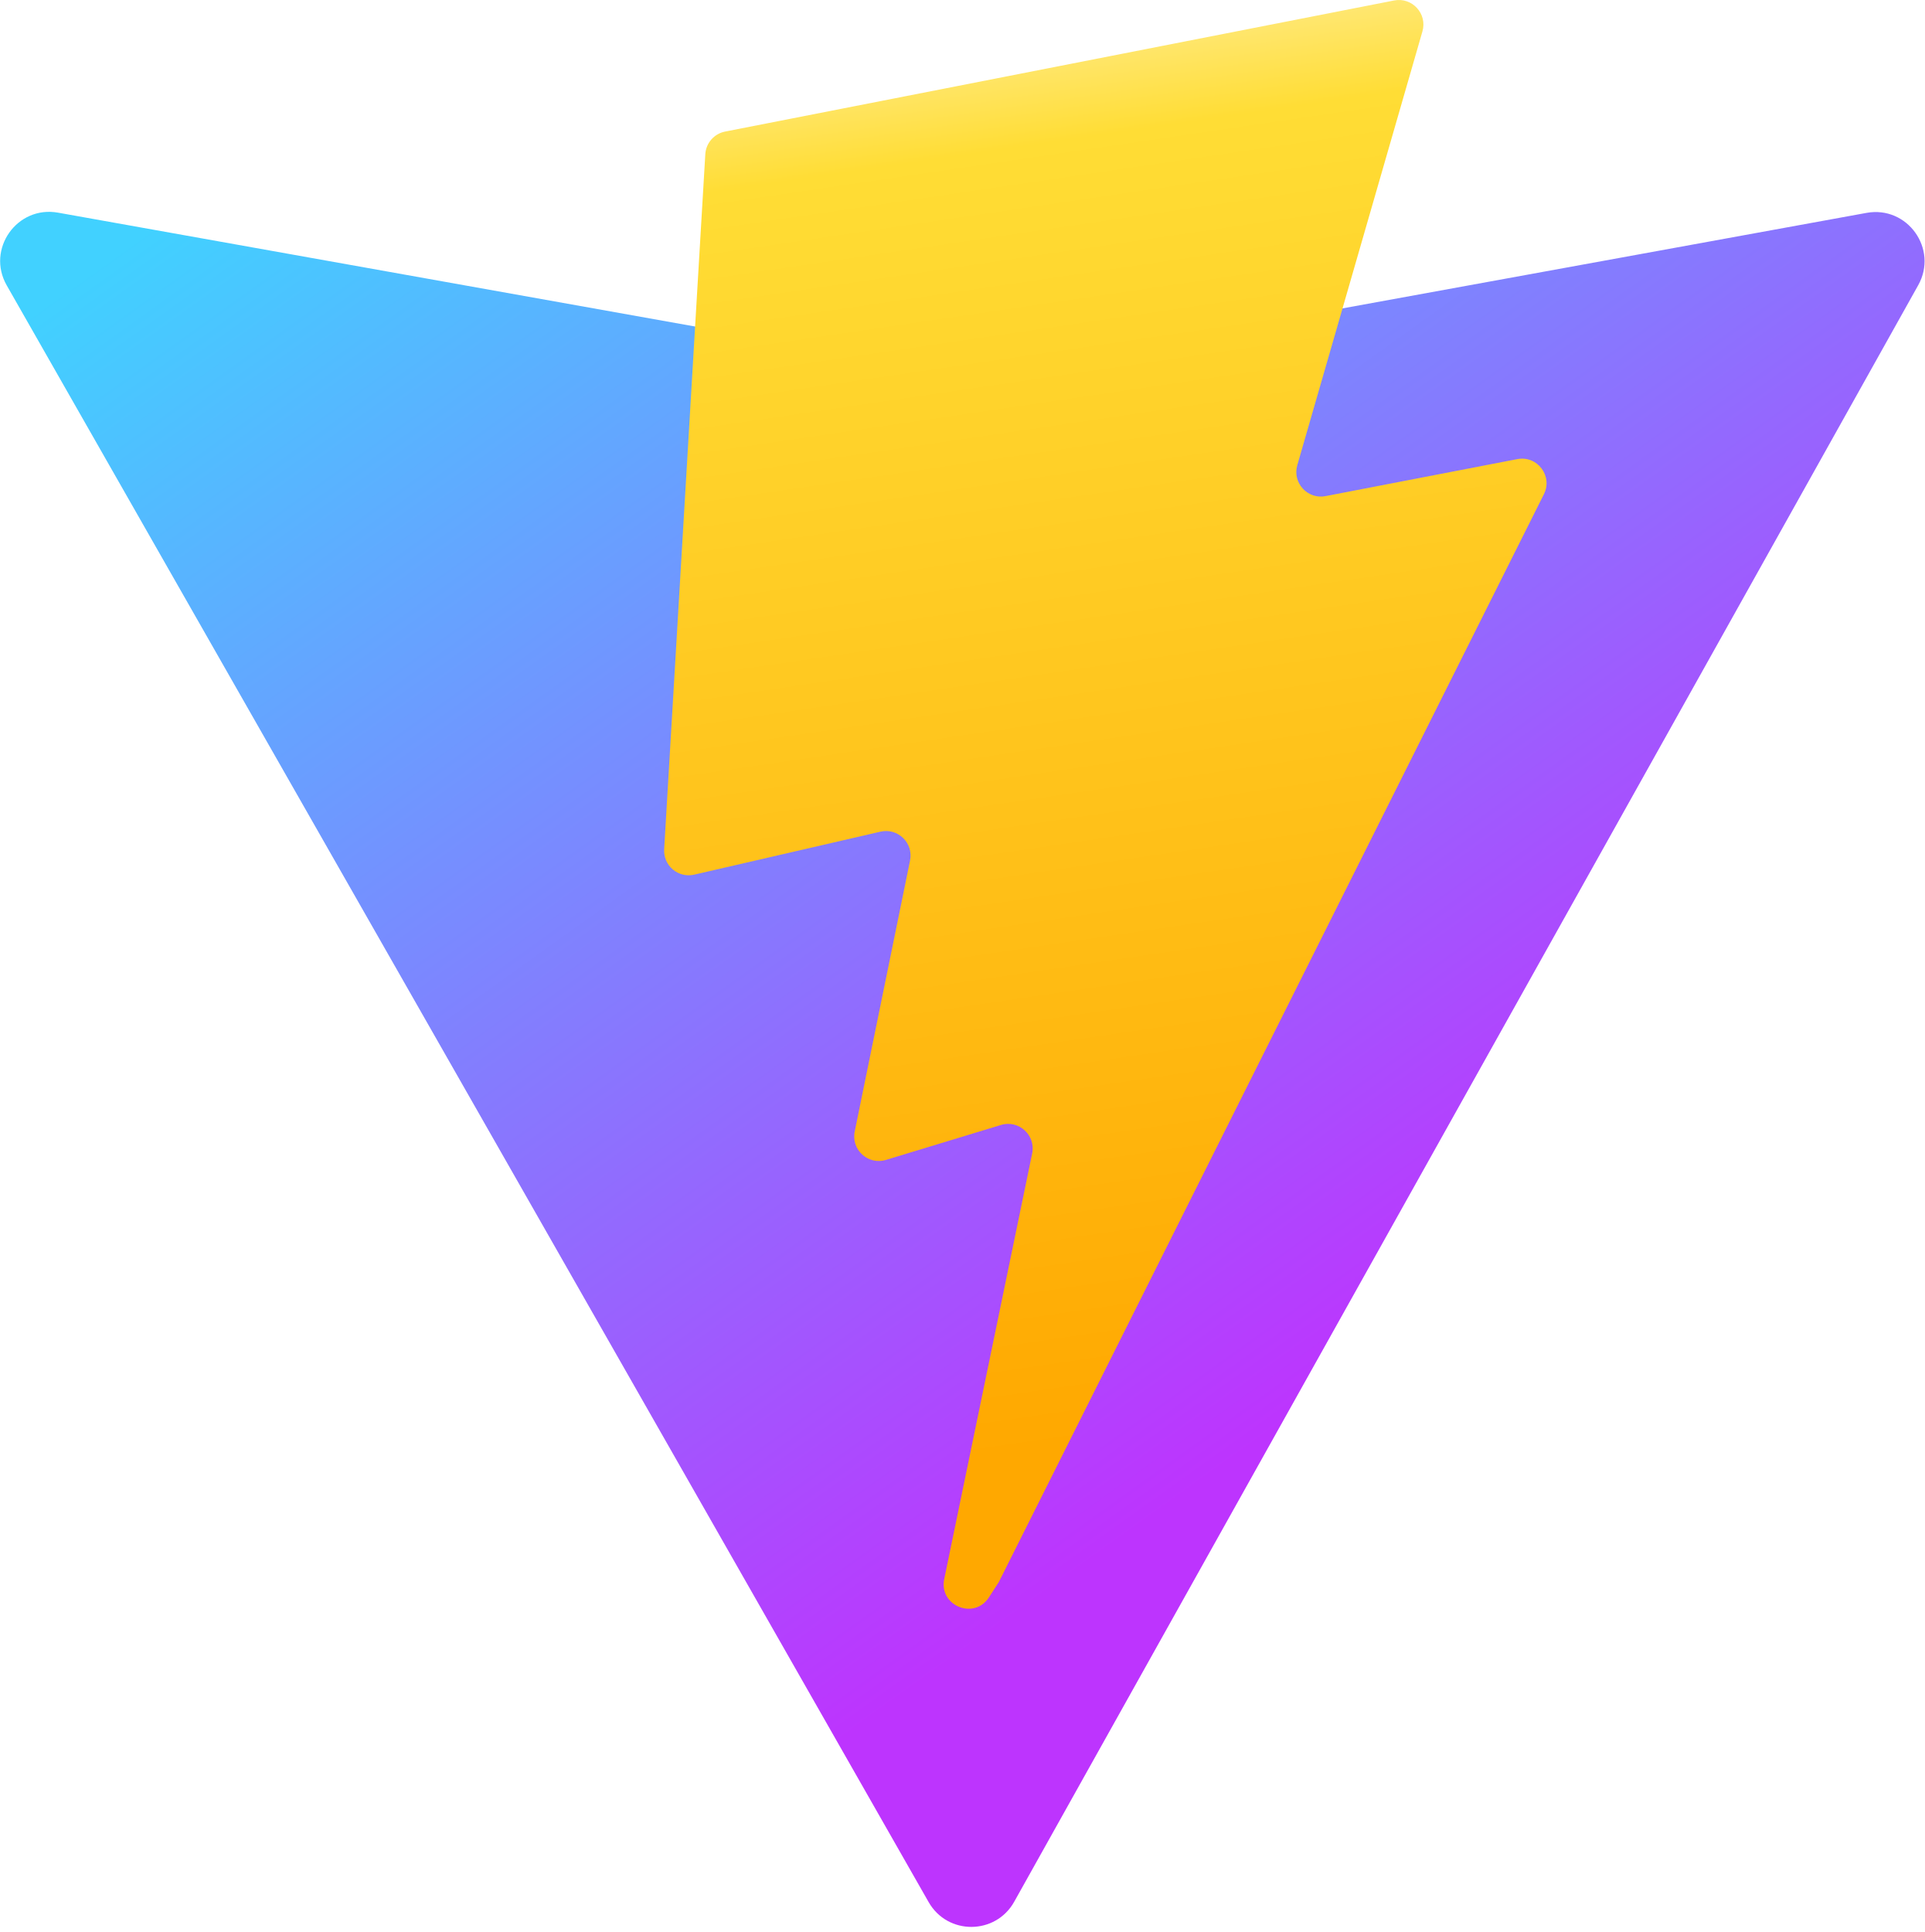
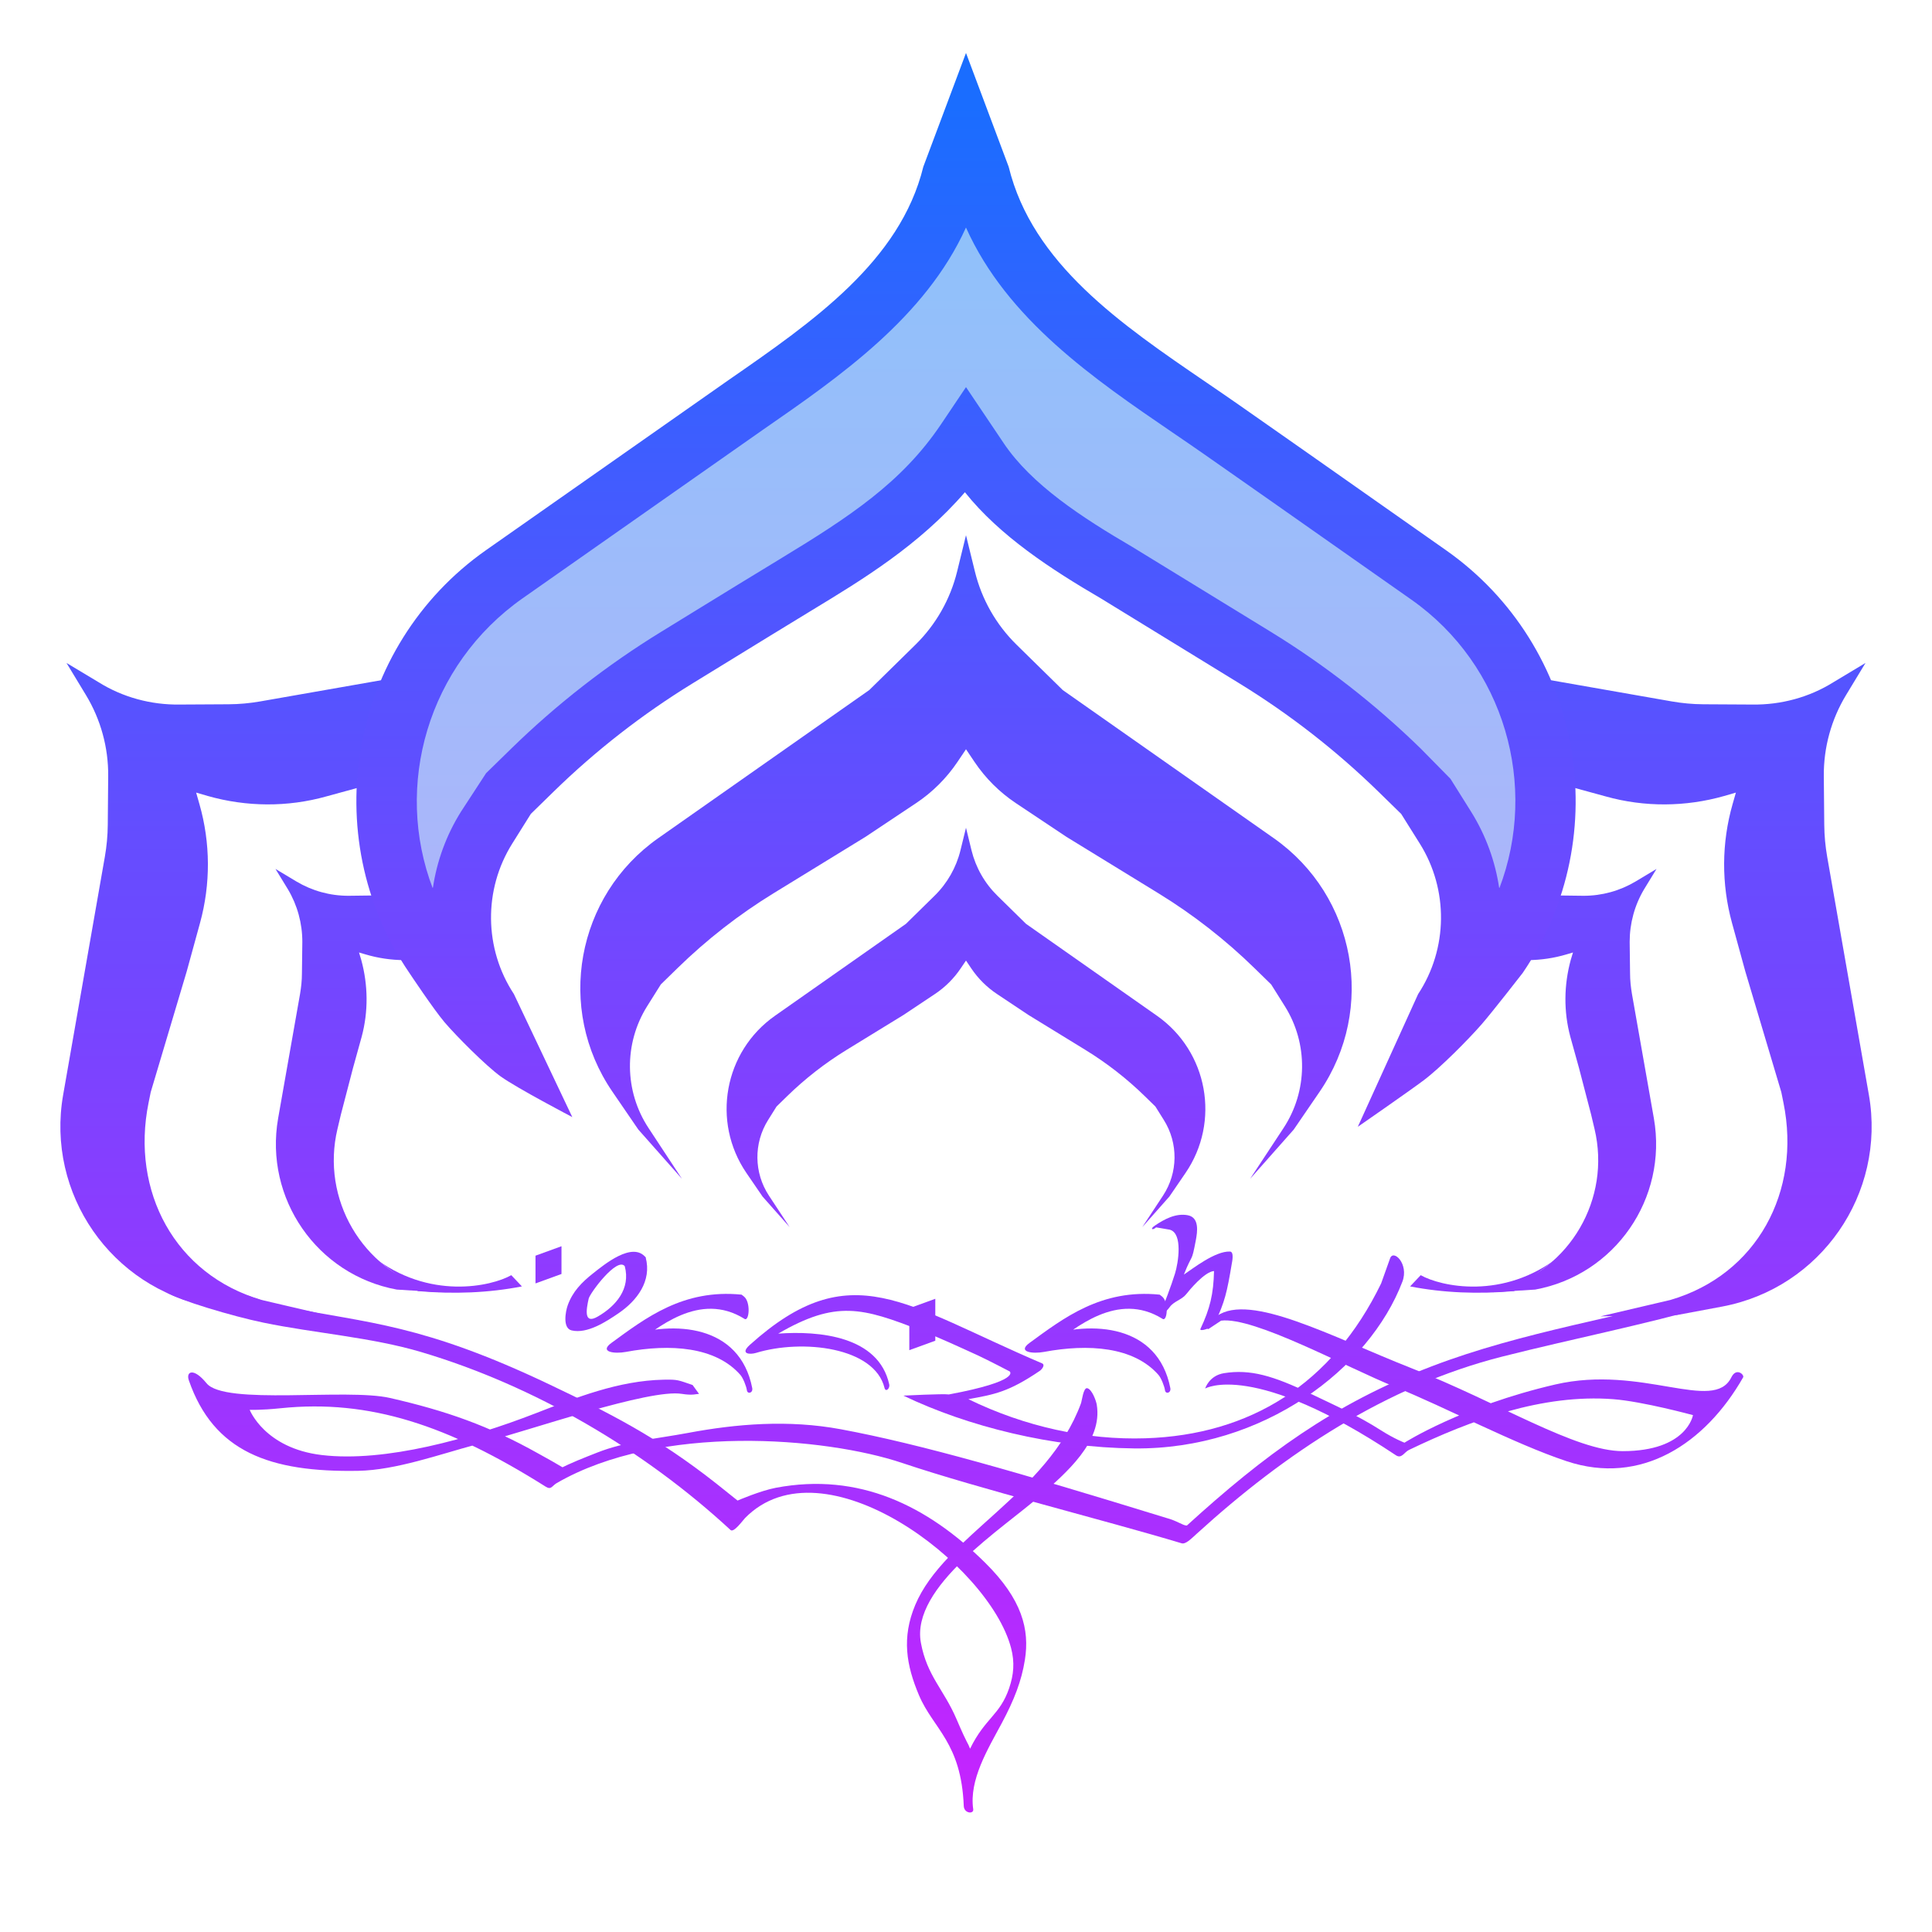
- <svg xmlns="http://www.w3.org/2000/svg" aria-hidden="true" role="img" class="iconify iconify--logos" width="31.88" height="32" preserveAspectRatio="xMidYMid meet" viewBox="0 0 256 257">
-   <defs>
-     <linearGradient id="IconifyId1813088fe1fbc01fb466" x1="-.828%" x2="57.636%" y1="7.652%" y2="78.411%">
-       <stop offset="0%" stop-color="#41D1FF" />
-       <stop offset="100%" stop-color="#BD34FE" />
+ <svg xmlns="http://www.w3.org/2000/svg" x="0px" y="0px" width="64" height="64" viewBox="0 0 64 64">
+   <linearGradient id="nFpCbXqqIBwUHrVRTC434a_lv2Y3x71H9lh_gr1" x1="8.875" x2="8.875" y1="3.323" y2="60.572" gradientUnits="userSpaceOnUse">
+     <stop offset="0" stop-color="#1a6dff" />
+     <stop offset="1" stop-color="#c822ff" />
+   </linearGradient>
+   <path fill="url(#nFpCbXqqIBwUHrVRTC434a_lv2Y3x71H9lh_gr1)" d="M8.617,23.236c-0.345,0.06-0.694,0.092-1.043,0.094l-1.628,0.009 c-0.939,0.013-1.878-0.238-2.679-0.739l-1.064-0.639l0.008,0.008l-0.007-0.006l0.641,1.058c0.492,0.811,0.748,1.743,0.739,2.691 L3.57,27.325c-0.003,0.355-0.036,0.708-0.097,1.058l-1.381,7.885c-0.573,3.275,1.593,6.401,4.861,7.014l1.495,0.28l2.538,0.044 l-2.318-0.543c-2.872-0.839-4.341-3.597-3.747-6.53l0.072-0.355l1.192-3.998l0.442-1.609c0.353-1.288,0.347-2.648-0.02-3.932 l-0.109-0.381l-0.004-0.005l0.002,0.002l0.388,0.113c1.277,0.363,2.642,0.376,3.931,0.013l1.602-0.438l2.504-0.739l0.826-3.218 L8.617,23.236z" />
+   <linearGradient id="nFpCbXqqIBwUHrVRTC434b_lv2Y3x71H9lh_gr2" x1="55.125" x2="55.125" y1="3.323" y2="60.572" gradientUnits="userSpaceOnUse">
+     <stop offset="0" stop-color="#1a6dff" />
+     <stop offset="1" stop-color="#c822ff" />
+   </linearGradient>
+   <path fill="url(#nFpCbXqqIBwUHrVRTC434b_lv2Y3x71H9lh_gr2)" d="M55.383,23.236c0.345,0.06,0.694,0.092,1.043,0.094l1.628,0.009 c0.939,0.013,1.878-0.238,2.679-0.739l1.064-0.639l-0.008,0.008l0.007-0.006l-0.641,1.058c-0.492,0.811-0.748,1.743-0.739,2.691 l0.015,1.613c0.003,0.355,0.036,0.708,0.097,1.058l1.381,7.885c0.573,3.275-1.593,6.401-4.861,7.014l-1.495,0.28l-2.538,0.044 l2.318-0.543c2.872-0.839,4.341-3.597,3.747-6.53l-0.072-0.355l-1.192-3.998l-0.442-1.609c-0.353-1.288-0.347-2.648,0.02-3.932 l0.109-0.381l0.004-0.005l-0.002,0.002l-0.388,0.113c-1.277,0.363-2.642,0.376-3.931,0.013l-1.602-0.438l-2.504-0.739l-0.826-3.218 L55.383,23.236z" />
+   <linearGradient id="nFpCbXqqIBwUHrVRTC434c_lv2Y3x71H9lh_gr3" x1="32" x2="32" y1="3.323" y2="60.572" gradientUnits="userSpaceOnUse">
+     <stop offset="0" stop-color="#8ac3fa" />
+     <stop offset="1" stop-color="#d3a6f9" />
+   </linearGradient>
+   <path fill="url(#nFpCbXqqIBwUHrVRTC434c_lv2Y3x71H9lh_gr3)" d="M47.325,19.045L36.819,11.67l-2.302-2.26c-1.017-0.999-1.736-2.261-2.075-3.646L32,3.958 l-0.442,1.806c-0.339,1.385-1.058,2.647-2.075,3.646l-2.302,2.26l-10.506,7.375c-4.091,2.871-5.111,8.499-2.289,12.623l1.291,1.887 l2.174,2.455l-1.664-2.528c-1.208-1.835-1.234-4.207-0.067-6.069L16.8,26.33l0.83-0.811c1.453-1.419,3.06-2.671,4.791-3.733 l4.572-2.805l2.519-1.68c0.816-0.544,1.518-1.243,2.066-2.058L32,14.616l0.423,0.628c0.548,0.814,1.25,1.513,2.066,2.058l2.519,1.68 l4.572,2.805c1.731,1.062,3.338,2.314,4.791,3.733l0.83,0.811l0.679,1.083c1.167,1.862,1.141,4.233-0.067,6.069l-1.664,2.528 l2.174-2.455l1.291-1.887C52.436,27.544,51.415,21.917,47.325,19.045z" />
+   <linearGradient id="nFpCbXqqIBwUHrVRTC434d_lv2Y3x71H9lh_gr4" x1="18.17" x2="18.17" y1="3.323" y2="60.572" gradientUnits="userSpaceOnUse">
+     <stop offset="0" stop-color="#1a6dff" />
+     <stop offset="1" stop-color="#c822ff" />
+   </linearGradient>
+   <polygon fill="url(#nFpCbXqqIBwUHrVRTC434d_lv2Y3x71H9lh_gr4)" points="18.6,41.283 17.739,41.596 17.739,42.515 18.6,42.202" />
+   <linearGradient id="nFpCbXqqIBwUHrVRTC434e_lv2Y3x71H9lh_gr5" x1="30.552" x2="30.552" y1="3.323" y2="60.572" gradientUnits="userSpaceOnUse">
+     <stop offset="0" stop-color="#1a6dff" />
+     <stop offset="1" stop-color="#c822ff" />
+   </linearGradient>
+   <polygon fill="url(#nFpCbXqqIBwUHrVRTC434e_lv2Y3x71H9lh_gr5)" points="30.983,43.024 30.122,43.337 30.122,44.726 30.983,44.413" />
+   <linearGradient id="nFpCbXqqIBwUHrVRTC434f_lv2Y3x71H9lh_gr6" x1="20.934" x2="20.934" y1="3.323" y2="60.572" gradientUnits="userSpaceOnUse">
+     <stop offset="0" stop-color="#1a6dff" />
+     <stop offset="1" stop-color="#c822ff" />
+   </linearGradient>
+   <path fill="url(#nFpCbXqqIBwUHrVRTC434f_lv2Y3x71H9lh_gr6)" d="M5.515,42.813c0.41,0.256,2.177,0.788,3.215,1.002c1.689,0.349,3.574,0.483,5.228,0.975 c3.746,1.115,7.373,3.239,10.243,5.894c0.107,0.099,0.409-0.324,0.48-0.397c2.585-2.629,8.08,1.524,8.811,4.301 c0.127,0.481,0.088,0.893-0.063,1.336c-0.306,0.897-0.793,0.981-1.294,2.004c-0.104-0.271-0.035-0.017-0.454-0.991 c-0.422-0.981-0.971-1.417-1.175-2.516c-0.346-1.87,2.753-3.806,3.967-4.886c0.822-0.731,2.065-1.771,1.858-3.006 c-0.021-0.126-0.157-0.504-0.313-0.543c-0.129-0.033-0.179,0.42-0.209,0.501c-1.107,3.006-4.537,4.401-5.491,6.681 c-0.454,1.084-0.295,1.997,0.125,2.99c0.47,1.112,1.4,1.562,1.483,3.67c0.01,0.247,0.338,0.276,0.313,0.104 c-0.141-0.973,0.487-1.993,0.94-2.839c0.421-0.788,0.661-1.41,0.772-2.109c0.16-1.002-0.091-2.005-1.315-3.215 c-1.923-1.9-4.184-3.002-6.932-2.485c-0.516,0.097-1.271,0.424-1.271,0.424s-0.454-0.366-0.713-0.57 c-1.963-1.545-3.52-2.324-5.525-3.279c-4.207-2.003-6-2.024-8.709-2.563c-0.528-0.105-1.079-0.306-1.697-0.527 c-0.194-0.069-2.127,0.038-1.955,0.099L5.515,42.813z" />
+   <linearGradient id="nFpCbXqqIBwUHrVRTC434g_lv2Y3x71H9lh_gr7" x1="31.771" x2="31.771" y1="3.323" y2="60.572" gradientUnits="userSpaceOnUse">
+     <stop offset="0" stop-color="#1a6dff" />
+     <stop offset="1" stop-color="#c822ff" />
+   </linearGradient>
+   <path fill="url(#nFpCbXqqIBwUHrVRTC434g_lv2Y3x71H9lh_gr7)" d="M22.943,45.88c-0.479-0.161-0.477-0.186-0.959-0.176c-1.502,0.031-2.898,0.593-4.245,1.115 c-2.171,0.841-4.977,1.63-7.08,1.381c-1.892-0.224-2.388-1.498-2.388-1.498s0.354,0.017,1.033-0.053 c2.935-0.302,5.54,0.562,8.768,2.596c0.193,0.122,0.205-0.021,0.372-0.117c3.418-1.976,8.881-1.526,11.444-0.665 c2.572,0.864,6.651,1.878,9.253,2.66c0.132,0.04,0.302-0.133,0.517-0.329c2.903-2.643,6.266-4.884,10.117-5.858 c2.309-0.584,4.645-1.042,6.938-1.695c0.485-0.138,0.979-0.734,0.152-0.499c-3.137,0.892-6.398,1.355-9.447,2.523 c-3.25,1.244-5.544,2.942-8.102,5.271c-0.137,0-0.313-0.156-0.685-0.254c-4.891-1.506-8.138-2.445-10.778-2.936 c-1.736-0.322-3.452-0.181-5.077,0.124c-0.999,0.187-2.051,0.276-2.998,0.651c-0.43,0.171-0.864,0.334-1.273,0.551 c-0.483,0.233-0.409,0.229,0.222-0.012c-0.293-0.174-0.589-0.343-0.888-0.506c-1.656-0.93-3.065-1.419-4.913-1.843 c-1.448-0.333-5.48,0.252-6.084-0.489c-0.43-0.528-0.688-0.391-0.587-0.098c0.822,2.37,2.68,3.052,5.612,2.999 c1.244-0.022,2.703-0.548,3.895-0.867c1.84-0.491,5.751-1.858,6.827-1.682c0.357,0.058,0.489,0,0.567,0L22.943,45.88z" />
+   <linearGradient id="nFpCbXqqIBwUHrVRTC434h_lv2Y3x71H9lh_gr8" x1="48.836" x2="48.836" y1="3.323" y2="60.572" gradientUnits="userSpaceOnUse">
+     <stop offset="0" stop-color="#1a6dff" />
+     <stop offset="1" stop-color="#c822ff" />
+   </linearGradient>
+   <path fill="url(#nFpCbXqqIBwUHrVRTC434h_lv2Y3x71H9lh_gr8)" d="M40.451,43.748c1.095-0.137,4.147,1.545,5.751,2.191c1.681,0.677,3.932,1.878,5.693,2.465 c2.473,0.824,4.599-0.586,5.849-2.778c0.047-0.083-0.224-0.34-0.391,0c-0.587,1.193-2.954-0.43-5.834,0.237 c-3.094,0.717-4.994,1.928-4.994,1.928s-0.342-0.131-0.782-0.412c-0.779-0.497-1.487-0.806-2.318-1.206 c-1.262-0.608-2.015-0.822-2.876-0.685c-0.499,0.079-0.626,0.509-0.626,0.509s1.585-0.939,6.319,2.211 c0.188,0.125,0.273-0.1,0.43-0.176c2.062-0.991,4.428-1.862,6.769-1.682c0.982,0.075,2.641,0.528,2.641,0.528 s-0.193,1.193-2.328,1.193c-1.569,0-4.065-1.591-7.023-2.758c-2.634-1.04-5.312-2.493-6.416-1.721 c-0.277,0.193-0.391,0.509-0.267,0.423L40.451,43.748z" />
+   <linearGradient id="nFpCbXqqIBwUHrVRTC434i_lv2Y3x71H9lh_gr9" x1="35.603" x2="35.603" y1="3.323" y2="60.572" gradientUnits="userSpaceOnUse">
+     <stop offset="0" stop-color="#1a6dff" />
+     <stop offset="1" stop-color="#c822ff" />
+   </linearGradient>
+   <path fill="url(#nFpCbXqqIBwUHrVRTC434i_lv2Y3x71H9lh_gr9)" d="M45.752,42.515c-1.624,3.345-4.35,5.017-7.805,5.13c-1.95,0.064-4.005-0.386-5.868-1.296 c0.861-0.156,1.33-0.235,2.367-0.939c0.057-0.039,0.195-0.196,0.07-0.249c-4.55-1.942-6.328-3.622-9.675-0.612 c-0.345,0.31,0.007,0.327,0.198,0.269c1.547-0.471,3.93-0.191,4.262,1.159c0.038,0.153,0.186,0.018,0.156-0.117 c-0.352-1.604-2.328-1.78-3.678-1.682c1.917-1.115,2.791-0.861,4.729-0.103c0.641,0.251,1.267,0.543,1.893,0.828 c0.31,0.143,1.046,0.527,1.046,0.527s0.391,0.313-2.015,0.763c-0.192-0.029-1.506,0.039-1.506,0.039 c2.134,1.025,4.934,1.721,7.649,1.749c4.278,0.044,7.786-2.649,8.881-5.524c0.225-0.59-0.306-1.097-0.411-0.763L45.752,42.515z" />
+   <linearGradient id="nFpCbXqqIBwUHrVRTC434j_lv2Y3x71H9lh_gr10" x1="22.511" x2="22.511" y1="3.323" y2="60.572" gradientUnits="userSpaceOnUse">
+     <stop offset="0" stop-color="#1a6dff" />
+     <stop offset="1" stop-color="#c822ff" />
+   </linearGradient>
+   <path fill="url(#nFpCbXqqIBwUHrVRTC434j_lv2Y3x71H9lh_gr10)" d="M24.566,42.887c-1.937-0.196-3.189,0.781-4.312,1.599c-0.42,0.306,0.112,0.367,0.478,0.298 c1.467-0.274,2.973-0.176,3.795,0.763c0.085,0.097,0.194,0.363,0.215,0.509c0.02,0.137,0.209,0.092,0.176-0.078 c-0.411-2.093-2.579-2.253-4.228-1.697c0.095,0.098,0.19,0.196,0.285,0.294c0.779-0.567,2.194-1.819,3.688-0.885 c0.156,0.098,0.213-0.56-0.02-0.743L24.566,42.887z" />
+   <linearGradient id="nFpCbXqqIBwUHrVRTC434k_lv2Y3x71H9lh_gr11" x1="36.361" x2="36.361" y1="3.323" y2="60.572" gradientUnits="userSpaceOnUse">
+     <stop offset="0" stop-color="#1a6dff" />
+     <stop offset="1" stop-color="#c822ff" />
+   </linearGradient>
+   <path fill="url(#nFpCbXqqIBwUHrVRTC434k_lv2Y3x71H9lh_gr11)" d="M38.416,42.887c-1.937-0.196-3.189,0.781-4.312,1.599c-0.42,0.306,0.112,0.367,0.478,0.298 c1.467-0.274,2.973-0.176,3.795,0.763c0.085,0.097,0.194,0.363,0.215,0.509c0.02,0.137,0.209,0.092,0.176-0.078 c-0.411-2.093-2.579-2.253-4.228-1.697c0.095,0.098,0.19,0.196,0.285,0.294c0.779-0.567,2.194-1.819,3.688-0.885 c0.156,0.098,0.213-0.56-0.02-0.743L38.416,42.887z" />
+   <linearGradient id="nFpCbXqqIBwUHrVRTC434l_lv2Y3x71H9lh_gr12" x1="20.083" x2="20.083" y1="3.323" y2="60.572" gradientUnits="userSpaceOnUse">
+     <stop offset="0" stop-color="#1a6dff" />
+     <stop offset="1" stop-color="#c822ff" />
+   </linearGradient>
+   <path fill="url(#nFpCbXqqIBwUHrVRTC434l_lv2Y3x71H9lh_gr12)" d="M20.696,41.944c0.2,0.751-0.296,1.323-0.893,1.668c-0.472,0.274-0.383-0.23-0.303-0.59 C19.542,42.833,20.443,41.628,20.696,41.944c0.138,0.171,0.773-0.19,0.693-0.29c-0.436-0.542-1.378,0.24-1.742,0.527 c-0.379,0.299-0.678,0.604-0.841,1.06c-0.072,0.201-0.176,0.756,0.128,0.83c0.519,0.125,1.156-0.295,1.559-0.57 c0.605-0.413,1.105-1.064,0.896-1.846C21.349,41.502,20.644,41.749,20.696,41.944z" />
+   <linearGradient id="nFpCbXqqIBwUHrVRTC434m_lv2Y3x71H9lh_gr13" x1="39.497" x2="39.497" y1="3.323" y2="60.572" gradientUnits="userSpaceOnUse">
+     <stop offset="0" stop-color="#1a6dff" />
+     <stop offset="1" stop-color="#c822ff" />
+   </linearGradient>
+   <path fill="url(#nFpCbXqqIBwUHrVRTC434m_lv2Y3x71H9lh_gr13)" d="M38.749,40.735c0.445,0.119,0.28,1.11,0.176,1.448c-0.132,0.428-0.345,0.972-0.509,1.389 c-0.061,0.155,0.254-0.161,0.333-0.274c0.132-0.188,0.4-0.242,0.542-0.422c0.108-0.137,0.612-0.751,0.925-0.771 c-0.018,0.765-0.132,1.239-0.45,1.917c-0.048,0.103,0.392-0.011,0.484-0.207c0.323-0.69,0.396-1.006,0.553-1.945 c0.008-0.05,0.09-0.405-0.059-0.411c-0.489-0.02-1.232,0.567-1.526,0.763c0.292-0.744,0.246-0.35,0.395-1.136 c0.052-0.276,0.126-0.756-0.268-0.83c-0.391-0.073-0.764,0.123-1.091,0.345c-0.171,0.116-0.077,0.165,0.044,0.057L38.749,40.735z" />
+   <linearGradient id="nFpCbXqqIBwUHrVRTC434n_lv2Y3x71H9lh_gr14" x1="11.981" x2="11.981" y1="3.323" y2="60.572" gradientUnits="userSpaceOnUse">
+     <stop offset="0" stop-color="#1a6dff" />
+     <stop offset="1" stop-color="#c822ff" />
+   </linearGradient>
+   <path fill="url(#nFpCbXqqIBwUHrVRTC434n_lv2Y3x71H9lh_gr14)" d="M14.835,29.323v2.279l-0.15,0.038c-0.851,0.225-1.74,0.225-2.579-0.025l-0.213-0.063 l0.075,0.25c0.225,0.826,0.238,1.703,0.013,2.541l-0.288,1.039l-0.401,1.54l-0.113,0.476c-0.551,2.316,0.814,4.657,3.092,5.321 l0.288,0.088l-1.415-0.088c-2.642-0.488-4.394-3.017-3.931-5.671l0.726-4.119c0.038-0.225,0.063-0.451,0.063-0.689l0.013-1.039 c0-0.614-0.163-1.214-0.476-1.74l-0.413-0.676l0.689,0.413c0.526,0.313,1.114,0.476,1.728,0.476l1.039-0.013 c0.225,0,0.451-0.013,0.676-0.063L14.835,29.323z" />
+   <linearGradient id="nFpCbXqqIBwUHrVRTC434o_lv2Y3x71H9lh_gr15" x1="14.815" x2="14.815" y1="3.323" y2="60.572" gradientUnits="userSpaceOnUse">
+     <stop offset="0" stop-color="#1a6dff" />
+     <stop offset="1" stop-color="#c822ff" />
+   </linearGradient>
+   <path fill="url(#nFpCbXqqIBwUHrVRTC434o_lv2Y3x71H9lh_gr15)" d="M13.846,42.77c1.183,0.103,2.333,0.06,3.443-0.156l-0.352-0.372 c-0.655,0.372-2.739,0.841-4.597-0.626L13.846,42.77z" />
+   <linearGradient id="nFpCbXqqIBwUHrVRTC434p_lv2Y3x71H9lh_gr16" x1="32" x2="32" y1="2.667" y2="59.337" gradientUnits="userSpaceOnUse">
+     <stop offset="0" stop-color="#1a6dff" />
+     <stop offset="1" stop-color="#c822ff" />
+   </linearGradient>
+   <path fill="url(#nFpCbXqqIBwUHrVRTC434p_lv2Y3x71H9lh_gr16)" d="M42.194,27.765l-6.988-4.905l-1.531-1.503c-0.677-0.664-1.155-1.504-1.38-2.425L32,17.73 l-0.294,1.201c-0.226,0.921-0.704,1.761-1.38,2.425l-1.531,1.503l-6.988,4.905c-2.721,1.91-3.4,5.653-1.522,8.397l0.859,1.255 l1.446,1.633l-1.107-1.682c-0.804-1.221-0.821-2.798-0.044-4.037l0.452-0.72l0.552-0.539c0.966-0.944,2.035-1.777,3.186-2.483 l3.041-1.866l1.676-1.117c0.543-0.362,1.01-0.827,1.374-1.369L32,24.82l0.281,0.418c0.364,0.542,0.831,1.007,1.374,1.369 l1.676,1.117l3.041,1.866c1.151,0.706,2.22,1.539,3.186,2.483l0.552,0.539l0.452,0.72c0.777,1.238,0.759,2.816-0.044,4.037 l-1.107,1.682l1.446-1.633l0.859-1.255C45.593,33.418,44.915,29.675,42.194,27.765z" />
+   <linearGradient id="nFpCbXqqIBwUHrVRTC434q_lv2Y3x71H9lh_gr17" x1="32" x2="32" y1="2.667" y2="59.337" gradientUnits="userSpaceOnUse">
+     <stop offset="0" stop-color="#1a6dff" />
+     <stop offset="1" stop-color="#c822ff" />
+   </linearGradient>
+   <path fill="url(#nFpCbXqqIBwUHrVRTC434q_lv2Y3x71H9lh_gr17)" d="M38.326,33.648l-4.337-3.044l-0.95-0.933c-0.42-0.412-0.717-0.934-0.857-1.505L32,27.42 l-0.183,0.746c-0.14,0.572-0.437,1.093-0.857,1.505l-0.95,0.933l-4.337,3.044c-1.689,1.185-2.11,3.508-0.945,5.211l0.533,0.779 l0.898,1.013l-0.687-1.044c-0.499-0.758-0.51-1.737-0.028-2.505l0.28-0.447l0.343-0.335c0.6-0.586,1.263-1.103,1.977-1.541 l1.887-1.158l1.04-0.693c0.337-0.225,0.627-0.513,0.853-0.849L32,31.82l0.174,0.259c0.226,0.336,0.516,0.625,0.853,0.849l1.04,0.693 l1.887,1.158c0.714,0.438,1.378,0.955,1.977,1.541l0.343,0.335l0.28,0.447c0.482,0.768,0.471,1.747-0.028,2.505l-0.687,1.044 l0.898-1.013l0.533-0.779C40.436,37.156,40.014,34.833,38.326,33.648z" />
+   <linearGradient id="nFpCbXqqIBwUHrVRTC434r_lv2Y3x71H9lh_gr18" x1="52.019" x2="52.019" y1="3.323" y2="60.572" gradientUnits="userSpaceOnUse">
+     <stop offset="0" stop-color="#1a6dff" />
+     <stop offset="1" stop-color="#c822ff" />
+   </linearGradient>
+   <path fill="url(#nFpCbXqqIBwUHrVRTC434r_lv2Y3x71H9lh_gr18)" d="M49.165,29.323v2.279l0.15,0.038c0.851,0.225,1.74,0.225,2.579-0.025l0.213-0.063 l-0.075,0.25c-0.225,0.826-0.238,1.703-0.013,2.541l0.288,1.039l0.401,1.54l0.113,0.476c0.551,2.316-0.814,4.657-3.092,5.321 l-0.288,0.088l1.415-0.088c2.642-0.488,4.394-3.017,3.931-5.671l-0.726-4.119c-0.038-0.225-0.063-0.451-0.063-0.689l-0.013-1.039 c0-0.614,0.163-1.214,0.476-1.74l0.413-0.676l-0.689,0.413c-0.526,0.313-1.114,0.476-1.728,0.476l-1.039-0.013 c-0.225,0-0.451-0.013-0.676-0.063L49.165,29.323z" />
+   <linearGradient id="nFpCbXqqIBwUHrVRTC434s_lv2Y3x71H9lh_gr19" x1="49.185" x2="49.185" y1="3.323" y2="60.572" gradientUnits="userSpaceOnUse">
+     <stop offset="0" stop-color="#1a6dff" />
+     <stop offset="1" stop-color="#c822ff" />
+   </linearGradient>
+   <path fill="url(#nFpCbXqqIBwUHrVRTC434s_lv2Y3x71H9lh_gr19)" d="M50.154,42.77c-1.183,0.103-2.333,0.06-3.443-0.156l0.352-0.372 c0.655,0.372,2.739,0.841,4.597-0.626L50.154,42.77z" />
+   <g>
+     <linearGradient id="nFpCbXqqIBwUHrVRTC434t_lv2Y3x71H9lh_gr20" x1="32" x2="32" y1="3.496" y2="58.399" gradientUnits="userSpaceOnUse">
+       <stop offset="0" stop-color="#1a6dff" />
+       <stop offset="1" stop-color="#c822ff" />
    </linearGradient>
-     <linearGradient id="IconifyId1813088fe1fbc01fb467" x1="43.376%" x2="50.316%" y1="2.242%" y2="89.03%">
-       <stop offset="0%" stop-color="#FFEA83" />
-       <stop offset="8.333%" stop-color="#FFDD35" />
-       <stop offset="100%" stop-color="#FFA800" />
-     </linearGradient>
-   </defs>
-   <path fill="url(#IconifyId1813088fe1fbc01fb466)" d="M255.153 37.938L134.897 252.976c-2.483 4.44-8.862 4.466-11.382.048L.875 37.958c-2.746-4.814 1.371-10.646 6.827-9.67l120.385 21.517a6.537 6.537 0 0 0 2.322-.004l117.867-21.483c5.438-.991 9.574 4.796 6.877 9.62Z" />
-   <path fill="url(#IconifyId1813088fe1fbc01fb467)" d="M185.432.063L96.44 17.501a3.268 3.268 0 0 0-2.634 3.014l-5.474 92.456a3.268 3.268 0 0 0 3.997 3.378l24.777-5.718c2.318-.535 4.413 1.507 3.936 3.838l-7.361 36.047c-.495 2.426 1.782 4.5 4.151 3.78l15.304-4.649c2.372-.72 4.652 1.36 4.15 3.788l-11.698 56.621c-.732 3.542 3.979 5.473 5.943 2.437l1.313-2.028l72.516-144.72c1.215-2.423-.88-5.186-3.54-4.672l-25.505 4.922c-2.396.462-4.435-1.77-3.759-4.114l16.646-57.705c.677-2.35-1.37-4.583-3.769-4.113Z" />
+     <path fill="url(#nFpCbXqqIBwUHrVRTC434t_lv2Y3x71H9lh_gr20)" d="M47.158,35.789c-0.488,0.366-2.179,1.538-2.179,1.538l1.998-4.396 c0.99-1.504,1.012-3.462,0.055-4.987l-0.616-0.982l-0.744-0.727c-1.398-1.365-2.951-2.575-4.616-3.597l-4.57-2.804 c-1.667-0.973-3.364-2.078-4.522-3.528c-1.523,1.76-3.392,2.893-5.072,3.912c-0.923,0.561-1.841,1.125-2.76,1.69l-1.188,0.729 c-1.664,1.021-3.217,2.231-4.615,3.597l-0.744,0.727l-0.615,0.982c-0.958,1.525-0.937,3.483,0.054,4.987l1.934,4.075 c0,0-1.824-0.953-2.372-1.346c-0.488-0.351-1.484-1.353-1.859-1.795c-0.37-0.436-1.165-1.633-1.165-1.633 c-3.115-4.553-1.977-10.836,2.539-14.007l8.032-5.633c2.796-1.936,5.687-3.938,6.453-7.067L32,1.754l1.414,3.772 c0.786,3.211,3.72,5.214,6.558,7.15c0.354,0.242,0.705,0.481,1.047,0.72c1.532,1.07,3.062,2.146,4.591,3.221l2.29,1.609 c4.516,3.171,5.654,9.454,2.539,14.007c0,0-1,1.287-1.357,1.697C48.642,34.434,47.706,35.379,47.158,35.789z M32,12.824 l1.253,1.863c0.921,1.369,2.591,2.458,4.259,3.432l4.59,2.814c1.792,1.1,3.463,2.401,4.967,3.87l0.979,0.995l0.679,1.083 c0.495,0.79,0.808,1.66,0.938,2.552c1.301-3.397,0.183-7.396-2.913-9.57l-2.292-1.61c-1.527-1.074-3.055-2.147-4.585-3.216 c-0.337-0.235-0.682-0.471-1.03-0.708c-2.591-1.769-5.48-3.741-6.846-6.792c-1.347,2.976-4.183,4.939-6.728,6.701l-7.955,5.579 c-3.152,2.214-4.278,6.218-2.979,9.615c0.13-0.891,0.442-1.762,0.938-2.551l0.827-1.268l0.83-0.811 c1.504-1.469,3.175-2.771,4.966-3.87l1.186-0.729c0.922-0.566,1.845-1.134,2.771-1.695c2.298-1.395,4.024-2.53,5.316-4.451 L32,12.824z" />
+   </g>
</svg>
